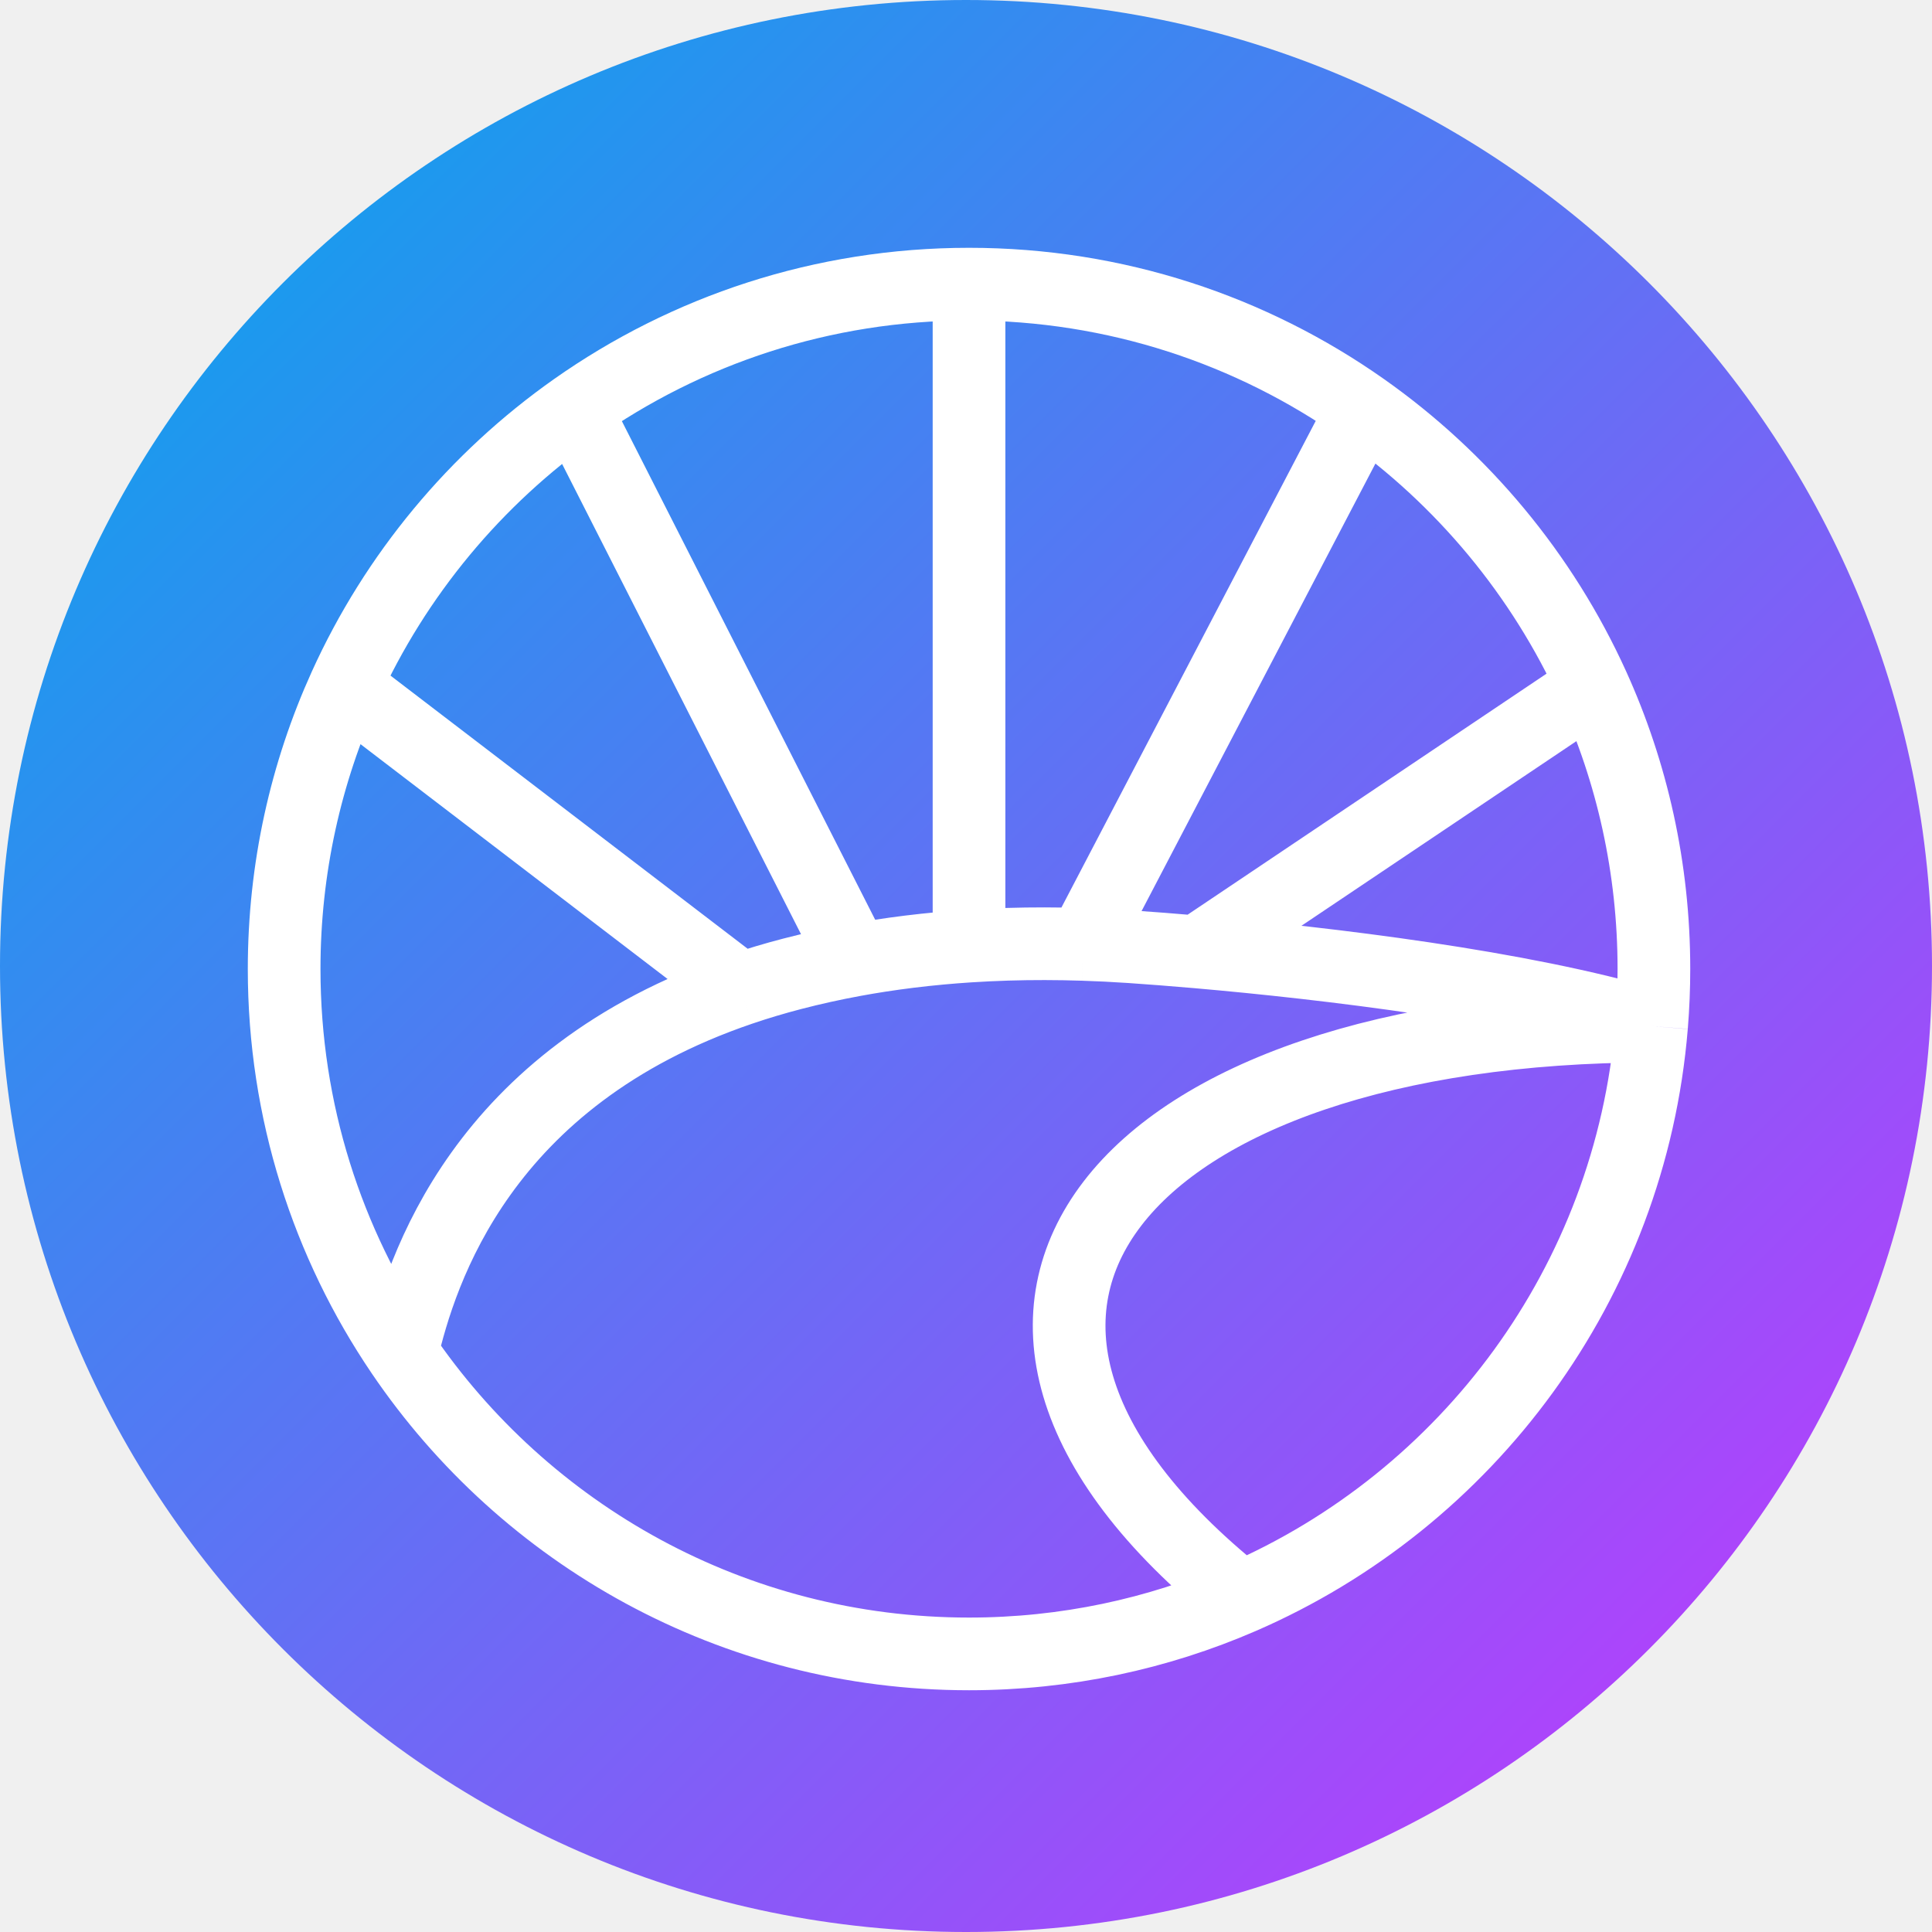
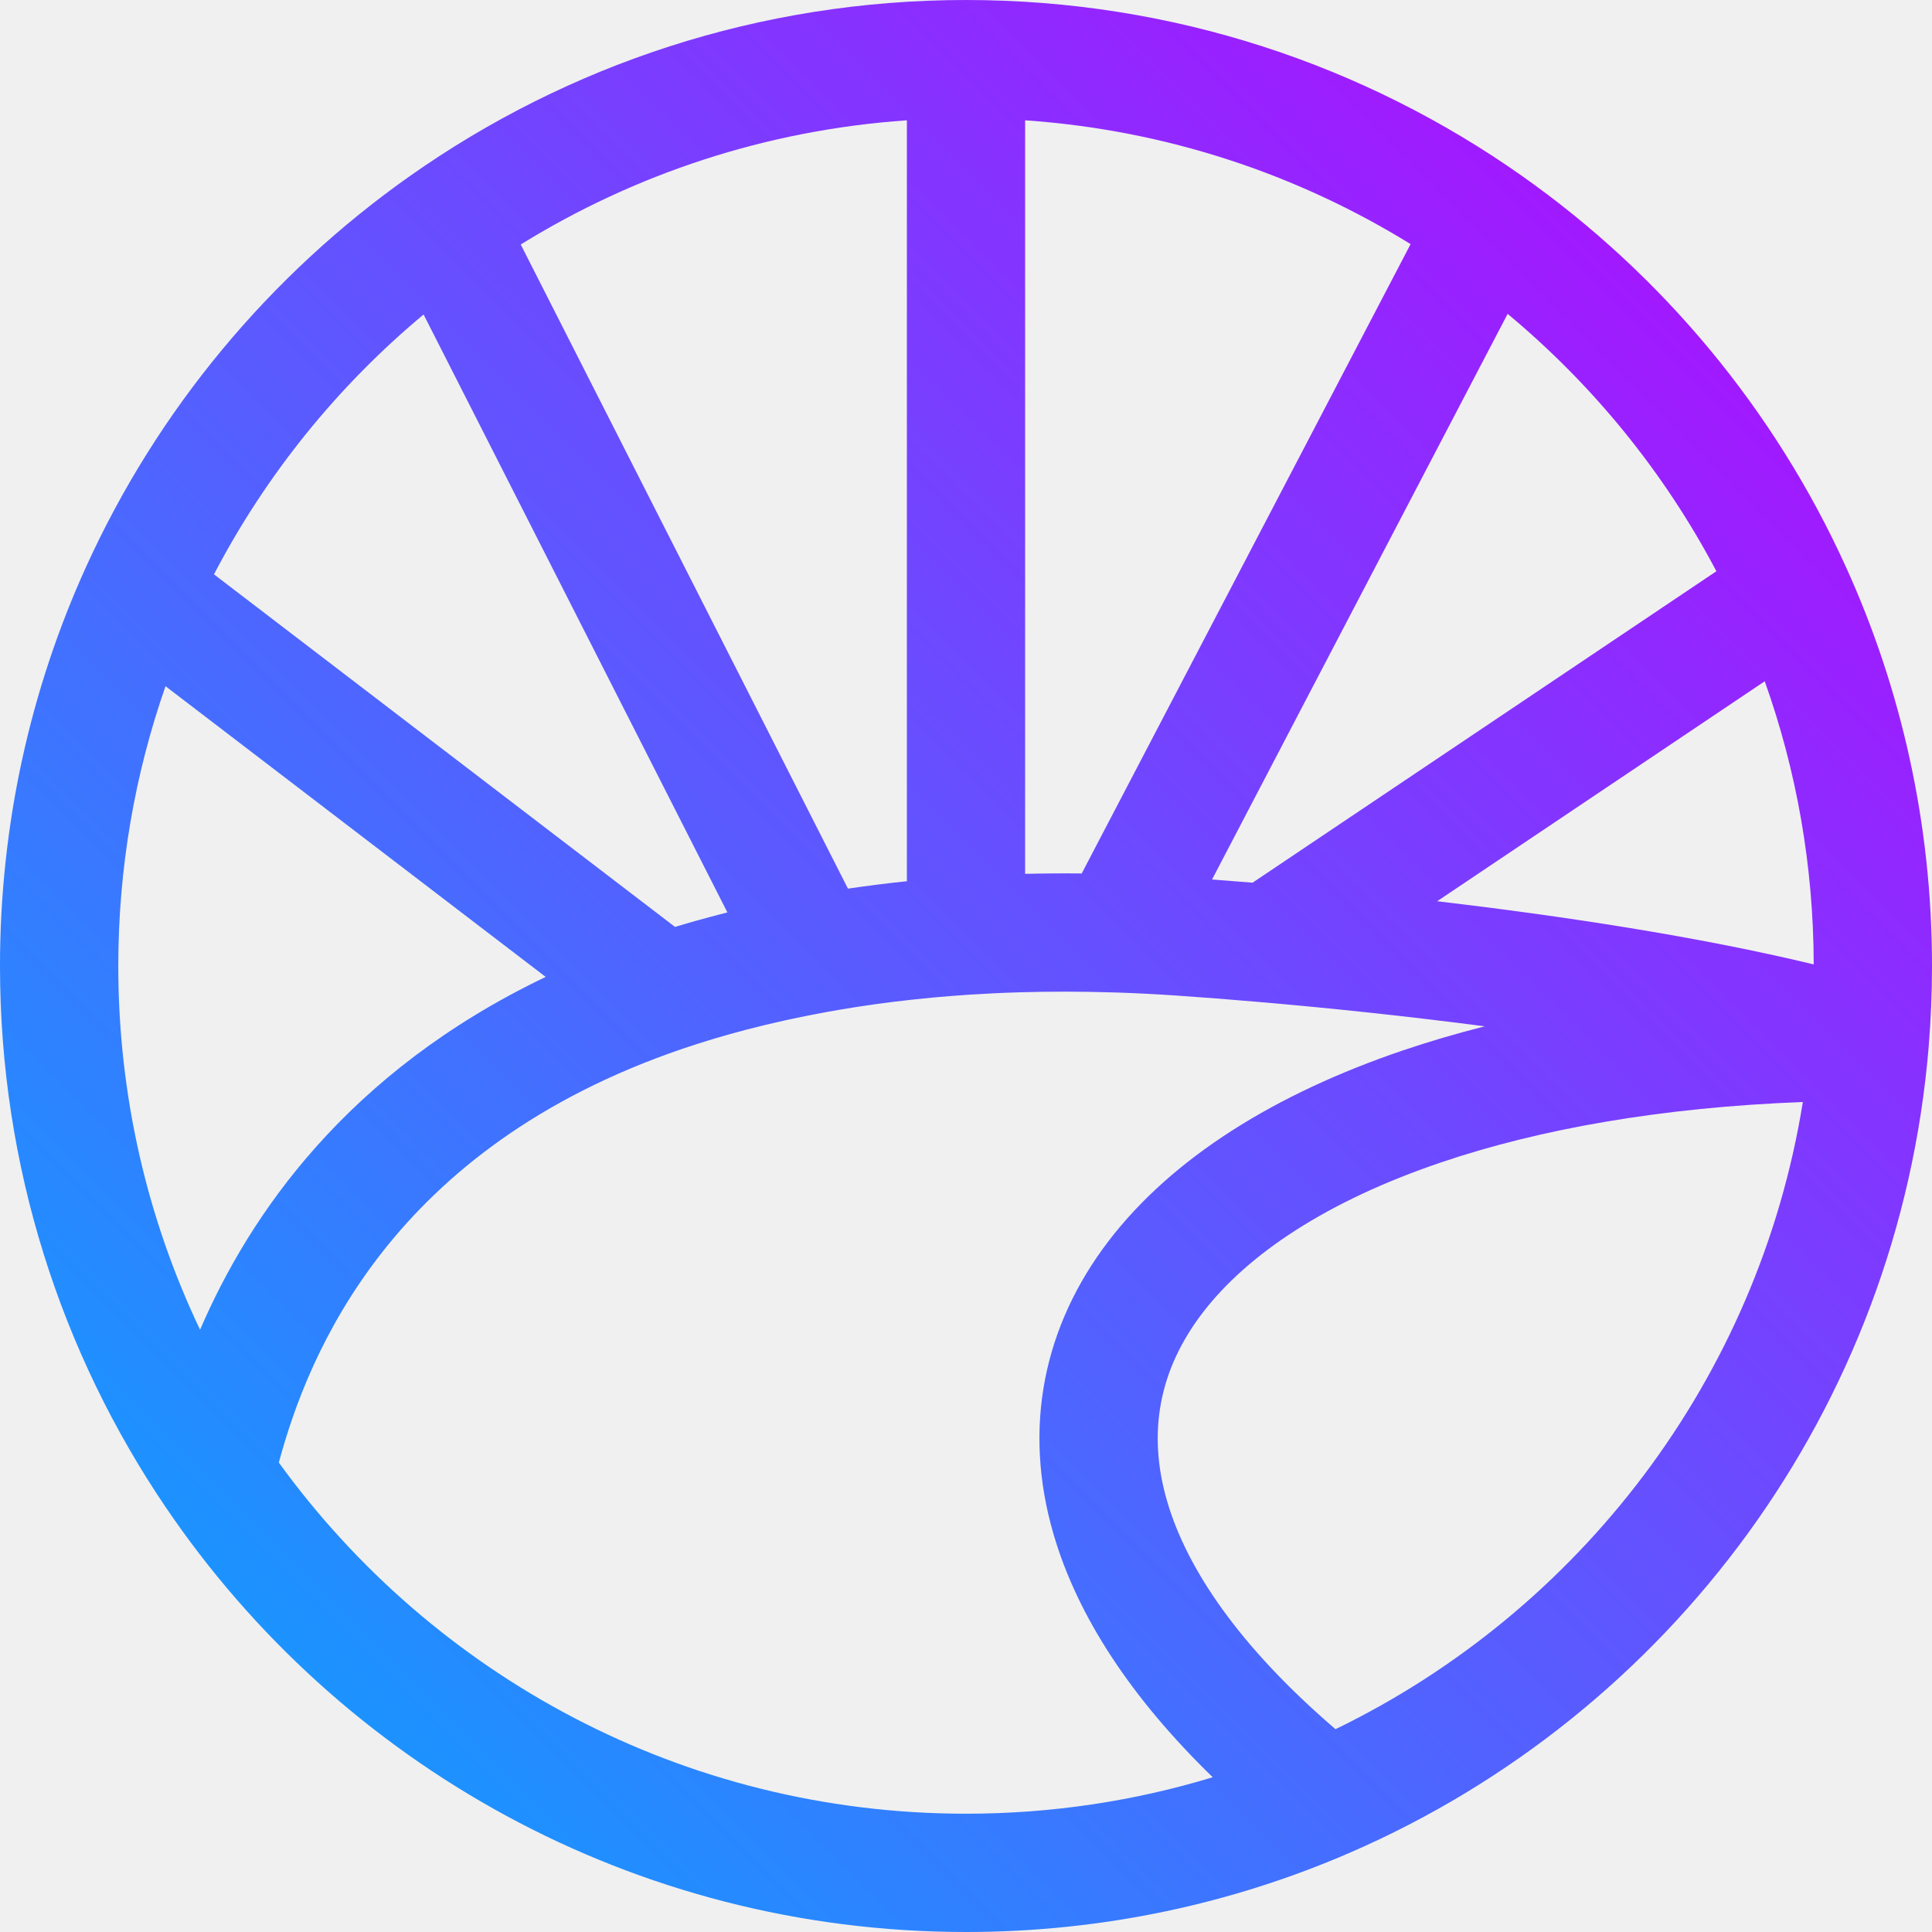
- <svg xmlns="http://www.w3.org/2000/svg" width="319" height="319" viewBox="0 0 319 319" fill="none">
-   <circle cx="159.5" cy="159.5" r="159.5" fill="url(#paint0_linear_1979_1533)" />
-   <path d="M159.999 46.916V156.213M159.999 46.916C135.772 46.916 113.324 54.535 94.92 67.508M159.999 46.916C184.219 46.916 206.66 54.53 225.06 67.495M122.305 163.331C125.018 162.408 127.863 161.554 130.847 160.779C134.146 159.922 137.58 159.16 141.152 158.507M122.305 163.331C79.402 177.928 69.507 209.885 66.342 223.393M122.305 163.331L56.955 113.352M141.152 158.507C142.493 158.262 143.853 158.032 145.233 157.818C148.475 157.316 151.825 156.901 155.288 156.582C156.836 156.44 158.406 156.316 159.999 156.213M141.152 158.507L94.92 67.508M159.999 156.213C162.084 156.078 164.207 155.977 166.369 155.911C170.39 155.79 174.548 155.793 178.847 155.931M178.847 155.931C181.402 156.013 184.007 156.142 186.663 156.321C189.83 156.535 193.559 156.821 197.694 157.18M178.847 155.931L225.06 67.495M197.694 157.18L263.024 113.308M197.694 157.18C219.078 159.042 251.3 162.907 272.705 169.31M66.342 223.393C86.678 253.38 121.038 273.083 159.999 273.083C175.968 273.083 191.164 269.773 204.939 263.802M66.342 223.393C54.08 205.312 46.916 183.493 46.916 160C46.916 143.368 50.507 127.574 56.955 113.352M56.955 113.352C65.327 94.887 78.517 79.071 94.92 67.508M225.06 67.495C241.459 79.05 254.647 94.855 263.024 113.308M263.024 113.308C269.485 127.542 273.083 143.351 273.083 160C273.083 163.135 272.955 166.24 272.705 169.31M272.705 169.31C272.702 169.348 272.699 169.386 272.696 169.424M272.696 169.424C185.325 169.561 145.321 216.023 204.761 263.66L204.939 263.802M272.696 169.424C269.197 211.832 242.297 247.606 204.939 263.802" stroke="white" stroke-width="12" />
+ <svg xmlns="http://www.w3.org/2000/svg" width="40" height="40" viewBox="0 0 40 40" fill="none">
+   <path fill-rule="evenodd" clip-rule="evenodd" d="M10.781 5.062L17.556 18.398C17.954 18.34 18.36 18.288 18.776 18.245V2.491C15.855 2.692 13.134 3.607 10.781 5.062ZM21.224 2.491V18.092C21.608 18.083 21.999 18.08 22.396 18.084L29.205 5.054C26.855 3.603 24.139 2.692 21.224 2.491ZM31.214 6.498L25.094 18.209C25.358 18.229 25.638 18.251 25.933 18.275L35.536 11.827C34.456 9.778 32.981 7.968 31.214 6.498ZM36.537 14.105L29.755 18.659C32.304 18.959 35.152 19.387 37.551 19.967C37.547 17.909 37.19 15.936 36.537 14.105ZM30.741 21.249C29.095 21.034 27.501 20.869 26.152 20.752C25.473 20.693 24.862 20.646 24.344 20.611C23.918 20.582 23.5 20.561 23.09 20.548C22.401 20.526 21.736 20.526 21.094 20.545C20.749 20.555 20.411 20.572 20.079 20.593C19.826 20.61 19.576 20.629 19.33 20.652C18.78 20.703 18.249 20.768 17.736 20.848L17.548 19.638L17.736 20.848C17.518 20.882 17.303 20.918 17.091 20.957C16.527 21.06 15.986 21.18 15.468 21.314C15.001 21.436 14.557 21.569 14.136 21.712C8.1 23.766 6.382 28.016 5.773 30.281C8.964 34.688 14.148 37.551 20 37.551C21.778 37.551 23.493 37.287 25.108 36.796C23.419 35.155 22.312 33.467 21.816 31.777C21.164 29.555 21.609 27.445 22.959 25.685C24.276 23.969 26.401 22.644 29.048 21.747C29.588 21.564 30.152 21.398 30.741 21.249ZM27.65 35.801C25.647 34.082 24.572 32.474 24.166 31.088C23.741 29.639 24.013 28.335 24.902 27.176C25.826 25.972 27.465 24.869 29.834 24.067C31.875 23.375 34.397 22.927 37.326 22.816C36.403 28.545 32.704 33.349 27.65 35.801ZM4.142 27.531C5.164 25.16 7.177 22.198 11.298 20.226L3.427 14.207C2.794 16.019 2.449 17.968 2.449 20C2.449 22.697 3.056 25.25 4.142 27.531ZM4.43 11.891L13.976 19.191C14.261 19.104 14.553 19.022 14.852 18.944C14.921 18.926 14.99 18.909 15.06 18.891L8.77 6.511C6.991 7.994 5.51 9.822 4.43 11.891ZM8.489 3.643C11.745 1.348 15.717 0 20 0C24.282 0 28.253 1.347 31.508 3.64C34.407 5.683 36.739 8.477 38.22 11.742C39.364 14.261 40 17.058 40 20C40 20.554 39.977 21.102 39.933 21.645L39.932 21.665C39.312 29.169 34.554 35.494 27.948 38.358C25.511 39.415 22.822 40 20 40C13.108 40 7.031 36.513 3.436 31.213C1.267 28.014 0 24.153 0 20C0 17.061 0.635 14.266 1.776 11.749C3.257 8.483 5.589 5.687 8.489 3.643Z" fill="url(#paint0_linear_401_7)" />
  <defs>
-     <linearGradient id="paint0_linear_1979_1533" x1="0" y1="0" x2="319" y2="319" gradientUnits="userSpaceOnUse">
-       <stop offset="0.105" stop-color="#149EED" />
-       <stop offset="0.895" stop-color="#B440FC" />
+     <linearGradient id="paint0_linear_401_7" x1="40" y1="0" x2="0" y2="40" gradientUnits="userSpaceOnUse">
+       <stop stop-color="#BD00FF" />
+       <stop offset="1" stop-color="#00ACFF" />
    </linearGradient>
  </defs>
</svg>
